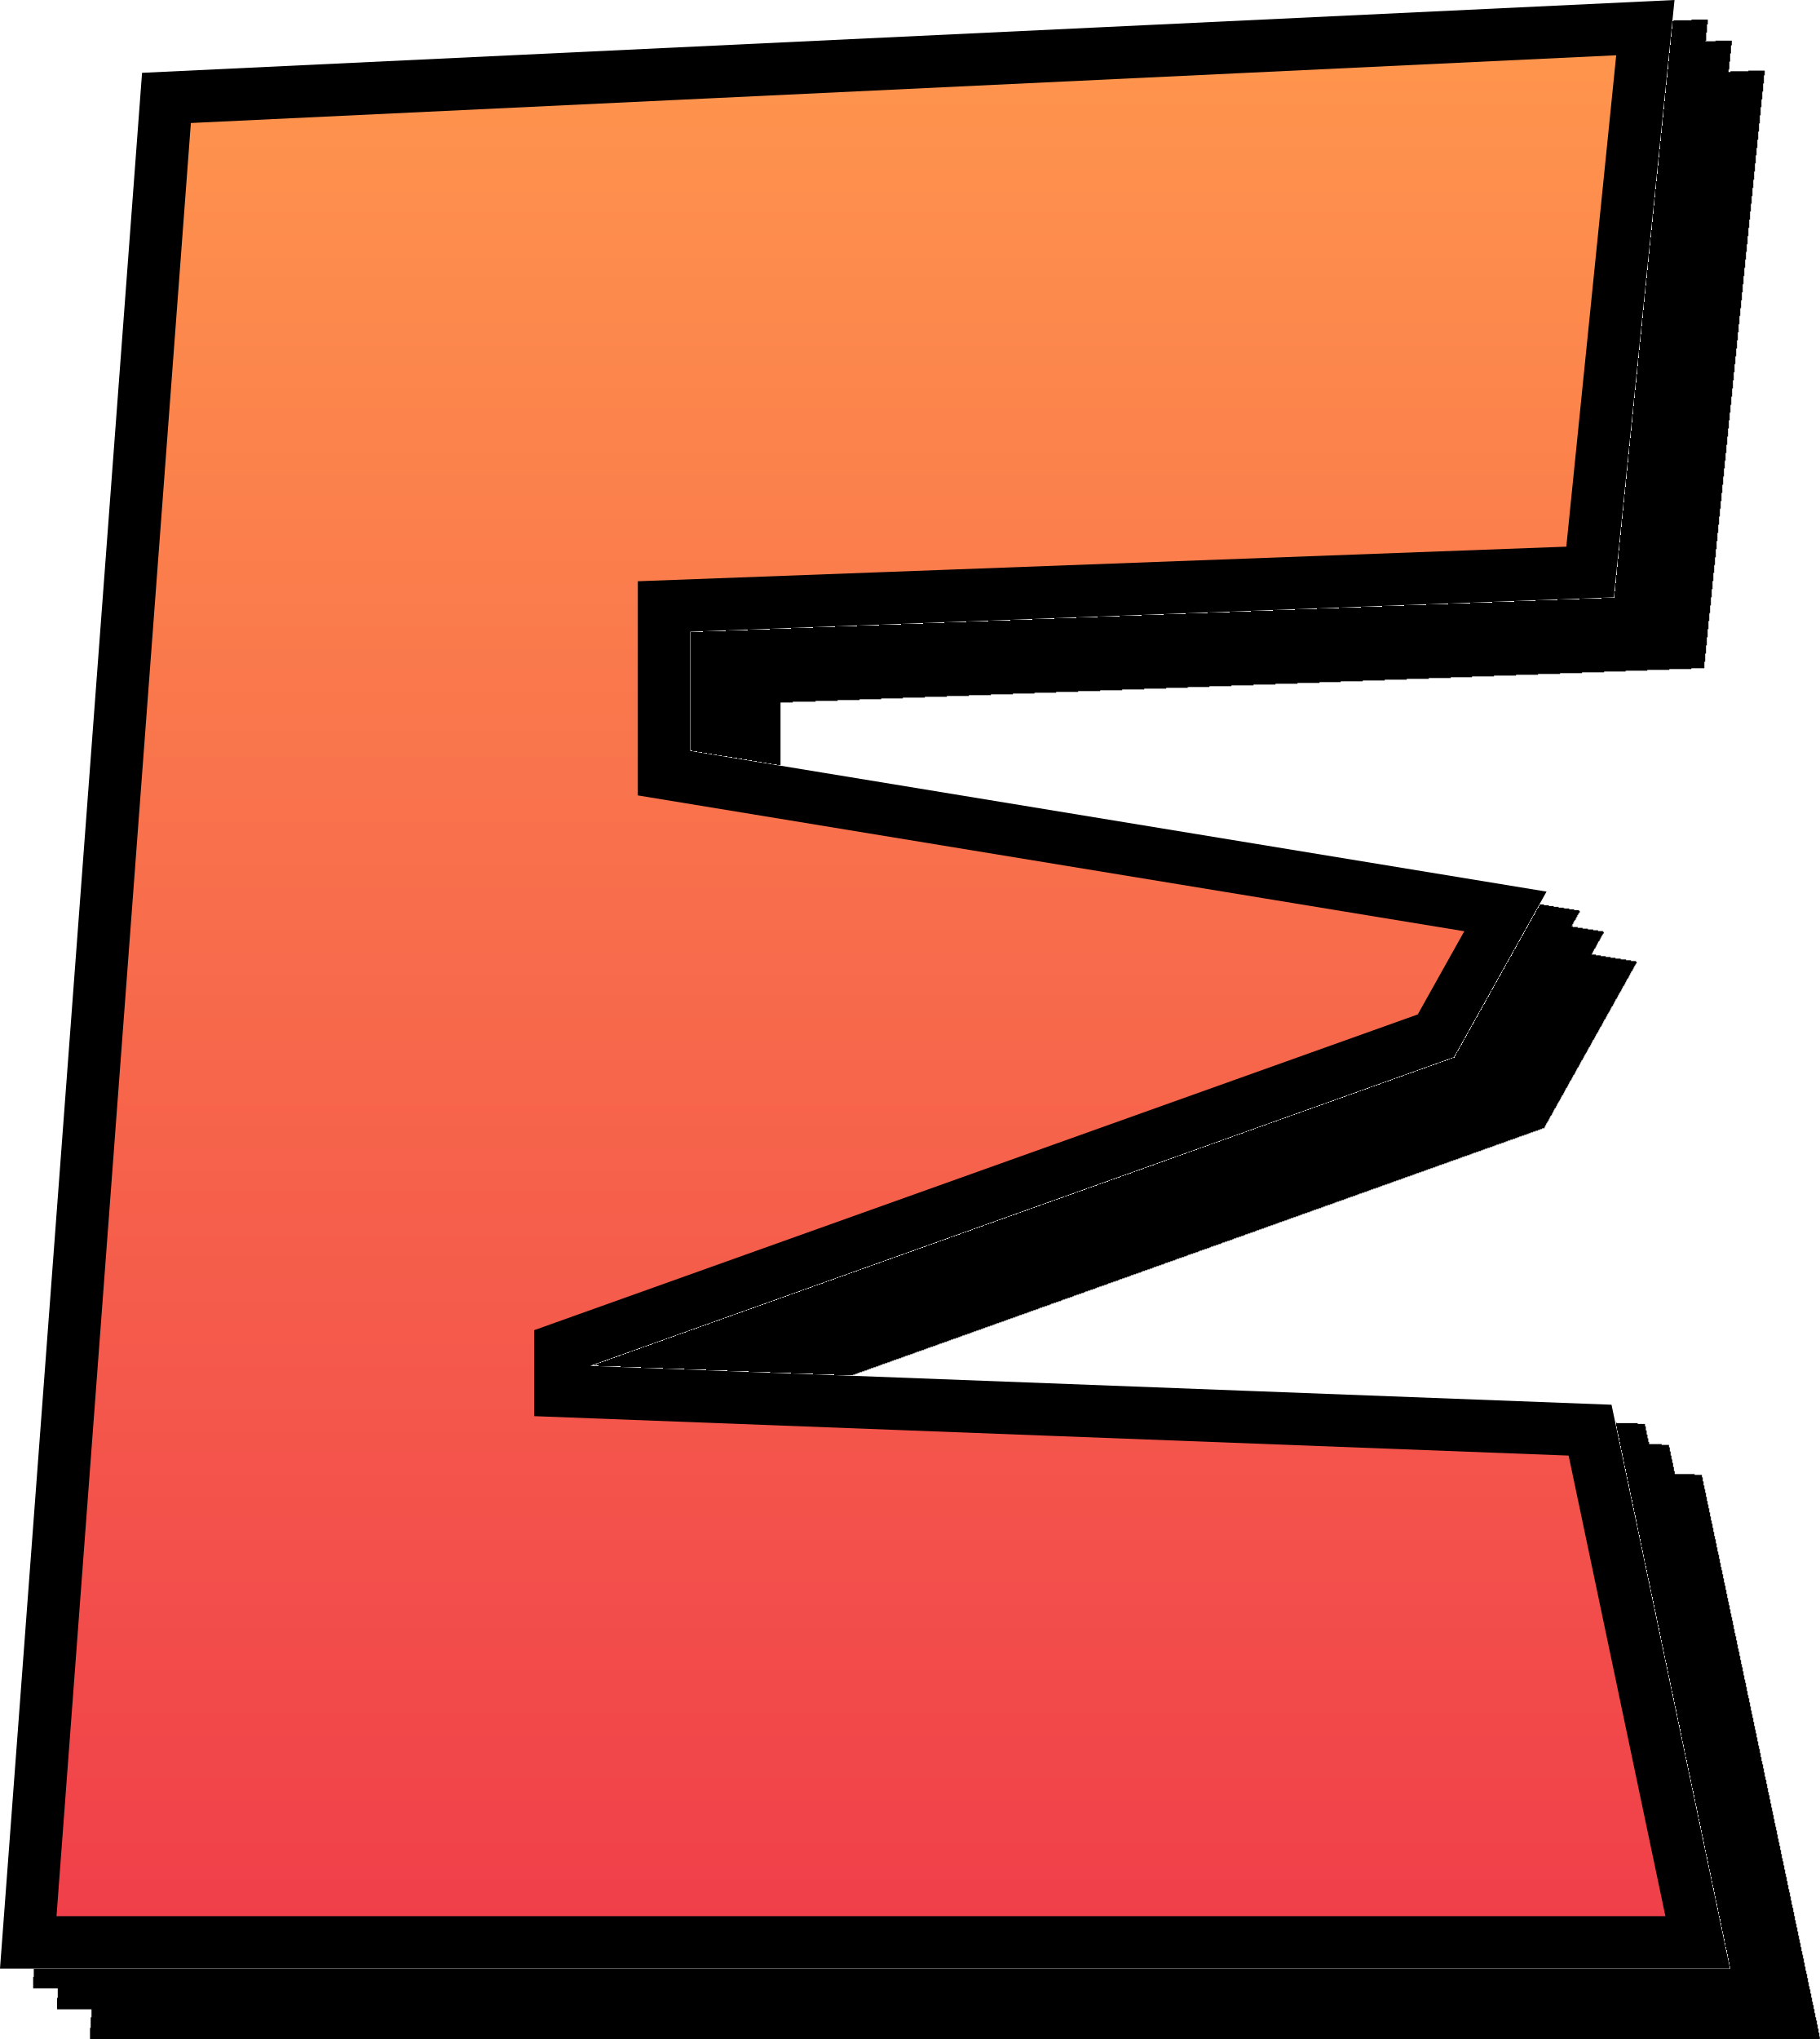
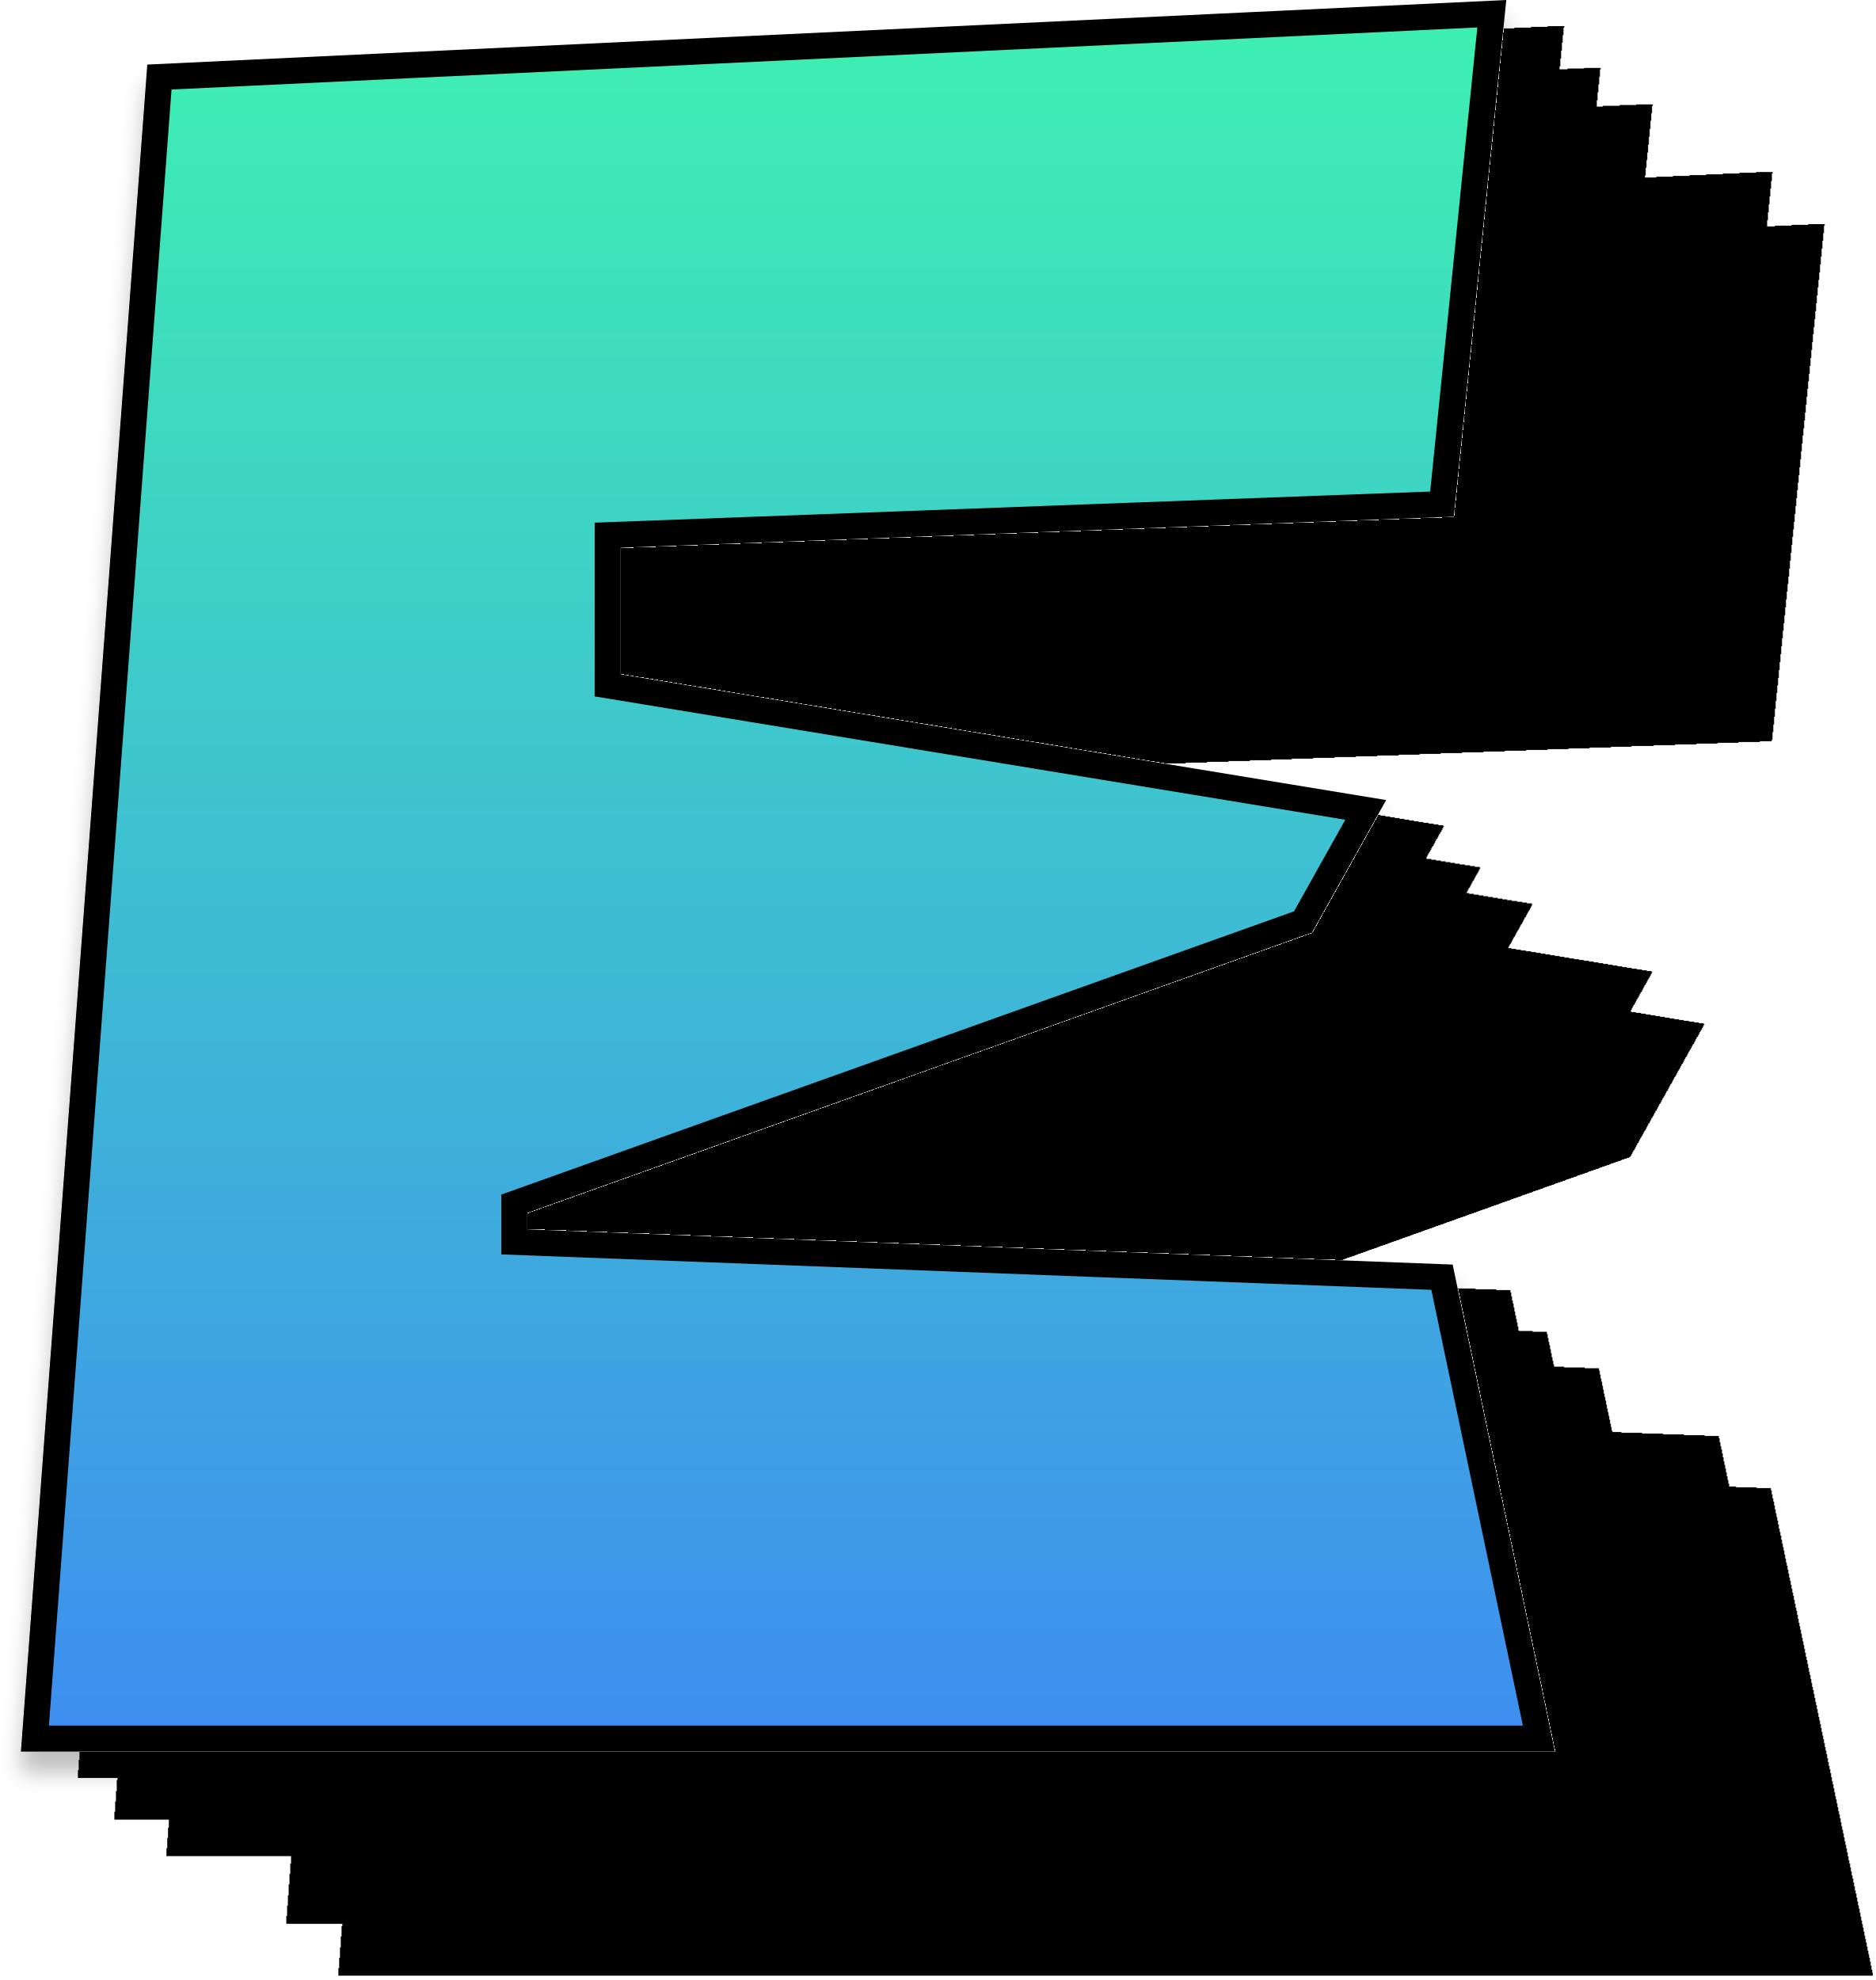
- <svg xmlns="http://www.w3.org/2000/svg" preserveAspectRatio="none" overflow="visible" style="display: block;" width="1214.93" height="1360.93" viewBox="0 0 1214.93 1360.93" fill="none">
-   <g id="E" filter="url(#filter0_ddd_0_18)">
-     <path d="M18.861 1296.43L111.133 65.353L1098.45 18.445L1061.54 381.79L443.315 404.813V516.035L1005.02 608.333L958.559 691.36L374.111 900.156V928.362L1061.54 954.556L1133.38 1296.43H18.861Z" fill="url(#paint0_linear_0_18)" />
-     <path d="M18.861 1296.43L111.133 65.353L1098.45 18.445L1061.54 381.79L443.315 404.813V516.035L1005.02 608.333L958.559 691.36L374.111 900.156V928.362L1061.54 954.556L1133.38 1296.43H18.861Z" stroke="black" stroke-width="35" />
+ <svg xmlns="http://www.w3.org/2000/svg" preserveAspectRatio="none" overflow="visible" style="display: block;" width="360" height="380" viewBox="0 0 360 380" fill="none">
+   <g id="B">
+     <g id="Abel Tasman">
+       <g id="E" filter="url(#filter0_dddddd_176_20)">
+         <path d="M6.695 333.675L30.597 14.786L286.345 2.635L276.785 96.753L116.643 102.717V131.527L262.144 155.436L250.109 176.942L98.717 231.028V238.334L276.785 245.119L295.392 333.675H6.695Z" fill="url(#paint0_linear_176_20)" />
+         <path d="M6.695 333.675L30.597 14.786L286.345 2.635L276.785 96.753L116.643 102.717V131.527L262.144 155.436L250.109 176.942L98.717 231.028V238.334L276.785 245.119L295.392 333.675H6.695Z" stroke="black" stroke-width="5" />
+       </g>
+     </g>
  </g>
  <defs>
-     <filter id="filter0_ddd_0_18" x="0" y="0" width="1214.93" height="1360.93" filterUnits="userSpaceOnUse" color-interpolation-filters="sRGB">
+     <filter id="filter0_dddddd_176_20" x="0" y="0" width="359.469" height="379.175" filterUnits="userSpaceOnUse" color-interpolation-filters="sRGB">
      <feFlood flood-opacity="0" result="BackgroundImageFix" />
      <feColorMatrix in="SourceAlpha" type="matrix" values="0 0 0 0 0 0 0 0 0 0 0 0 0 0 0 0 0 0 127 0" result="hardAlpha" />
-       <feOffset dx="60" dy="47" />
+       <feOffset dx="61" dy="43" />
      <feComposite in2="hardAlpha" operator="out" />
      <feColorMatrix type="matrix" values="0 0 0 0 0 0 0 0 0 0 0 0 0 0 0 0 0 0 1 0" />
-       <feBlend mode="normal" in2="BackgroundImageFix" result="effect1_dropShadow_0_18" />
+       <feBlend mode="normal" in2="BackgroundImageFix" result="effect1_dropShadow_176_20" />
      <feColorMatrix in="SourceAlpha" type="matrix" values="0 0 0 0 0 0 0 0 0 0 0 0 0 0 0 0 0 0 127 0" result="hardAlpha" />
-       <feOffset dx="38" dy="27" />
+       <feOffset dx="28" dy="20" />
      <feComposite in2="hardAlpha" operator="out" />
      <feColorMatrix type="matrix" values="0 0 0 0 0 0 0 0 0 0 0 0 0 0 0 0 0 0 1 0" />
-       <feBlend mode="normal" in2="effect1_dropShadow_0_18" result="effect2_dropShadow_0_18" />
+       <feBlend mode="normal" in2="effect1_dropShadow_176_20" result="effect2_dropShadow_176_20" />
      <feColorMatrix in="SourceAlpha" type="matrix" values="0 0 0 0 0 0 0 0 0 0 0 0 0 0 0 0 0 0 127 0" result="hardAlpha" />
-       <feOffset dx="22" dy="13" />
+       <feOffset dx="18" dy="13" />
      <feComposite in2="hardAlpha" operator="out" />
      <feColorMatrix type="matrix" values="0 0 0 0 0 0 0 0 0 0 0 0 0 0 0 0 0 0 1 0" />
-       <feBlend mode="normal" in2="effect2_dropShadow_0_18" result="effect3_dropShadow_0_18" />
-       <feBlend mode="normal" in="SourceGraphic" in2="effect3_dropShadow_0_18" result="shape" />
+       <feBlend mode="normal" in2="effect2_dropShadow_176_20" result="effect3_dropShadow_176_20" />
+       <feColorMatrix in="SourceAlpha" type="matrix" values="0 0 0 0 0 0 0 0 0 0 0 0 0 0 0 0 0 0 127 0" result="hardAlpha" />
+       <feOffset dx="11" dy="5" />
+       <feComposite in2="hardAlpha" operator="out" />
+       <feColorMatrix type="matrix" values="0 0 0 0 0 0 0 0 0 0 0 0 0 0 0 0 0 0 1 0" />
+       <feBlend mode="normal" in2="effect3_dropShadow_176_20" result="effect4_dropShadow_176_20" />
+       <feColorMatrix in="SourceAlpha" type="matrix" values="0 0 0 0 0 0 0 0 0 0 0 0 0 0 0 0 0 0 127 0" result="hardAlpha" />
+       <feOffset dx="51" dy="33" />
+       <feComposite in2="hardAlpha" operator="out" />
+       <feColorMatrix type="matrix" values="0 0 0 0 0 0 0 0 0 0 0 0 0 0 0 0 0 0 1 0" />
+       <feBlend mode="normal" in2="effect4_dropShadow_176_20" result="effect5_dropShadow_176_20" />
+       <feColorMatrix in="SourceAlpha" type="matrix" values="0 0 0 0 0 0 0 0 0 0 0 0 0 0 0 0 0 0 127 0" result="hardAlpha" />
+       <feOffset dy="4" />
+       <feGaussianBlur stdDeviation="2" />
+       <feComposite in2="hardAlpha" operator="out" />
+       <feColorMatrix type="matrix" values="0 0 0 0 0 0 0 0 0 0 0 0 0 0 0 0 0 0 0.25 0" />
+       <feBlend mode="normal" in2="effect5_dropShadow_176_20" result="effect6_dropShadow_176_20" />
+       <feBlend mode="normal" in="SourceGraphic" in2="effect6_dropShadow_176_20" result="shape" />
    </filter>
-     <linearGradient id="paint0_linear_0_18" x1="576.118" y1="18.445" x2="576.118" y2="1296.43" gradientUnits="userSpaceOnUse">
-       <stop stop-color="#FF964D" />
-       <stop offset="1" stop-color="#F03E4A" />
+     <linearGradient id="paint0_linear_176_20" x1="151.044" y1="2.635" x2="151.044" y2="333.675" gradientUnits="userSpaceOnUse">
+       <stop stop-color="#3EF0B2" />
+       <stop offset="1" stop-color="#3E8EF0" />
    </linearGradient>
  </defs>
</svg>
